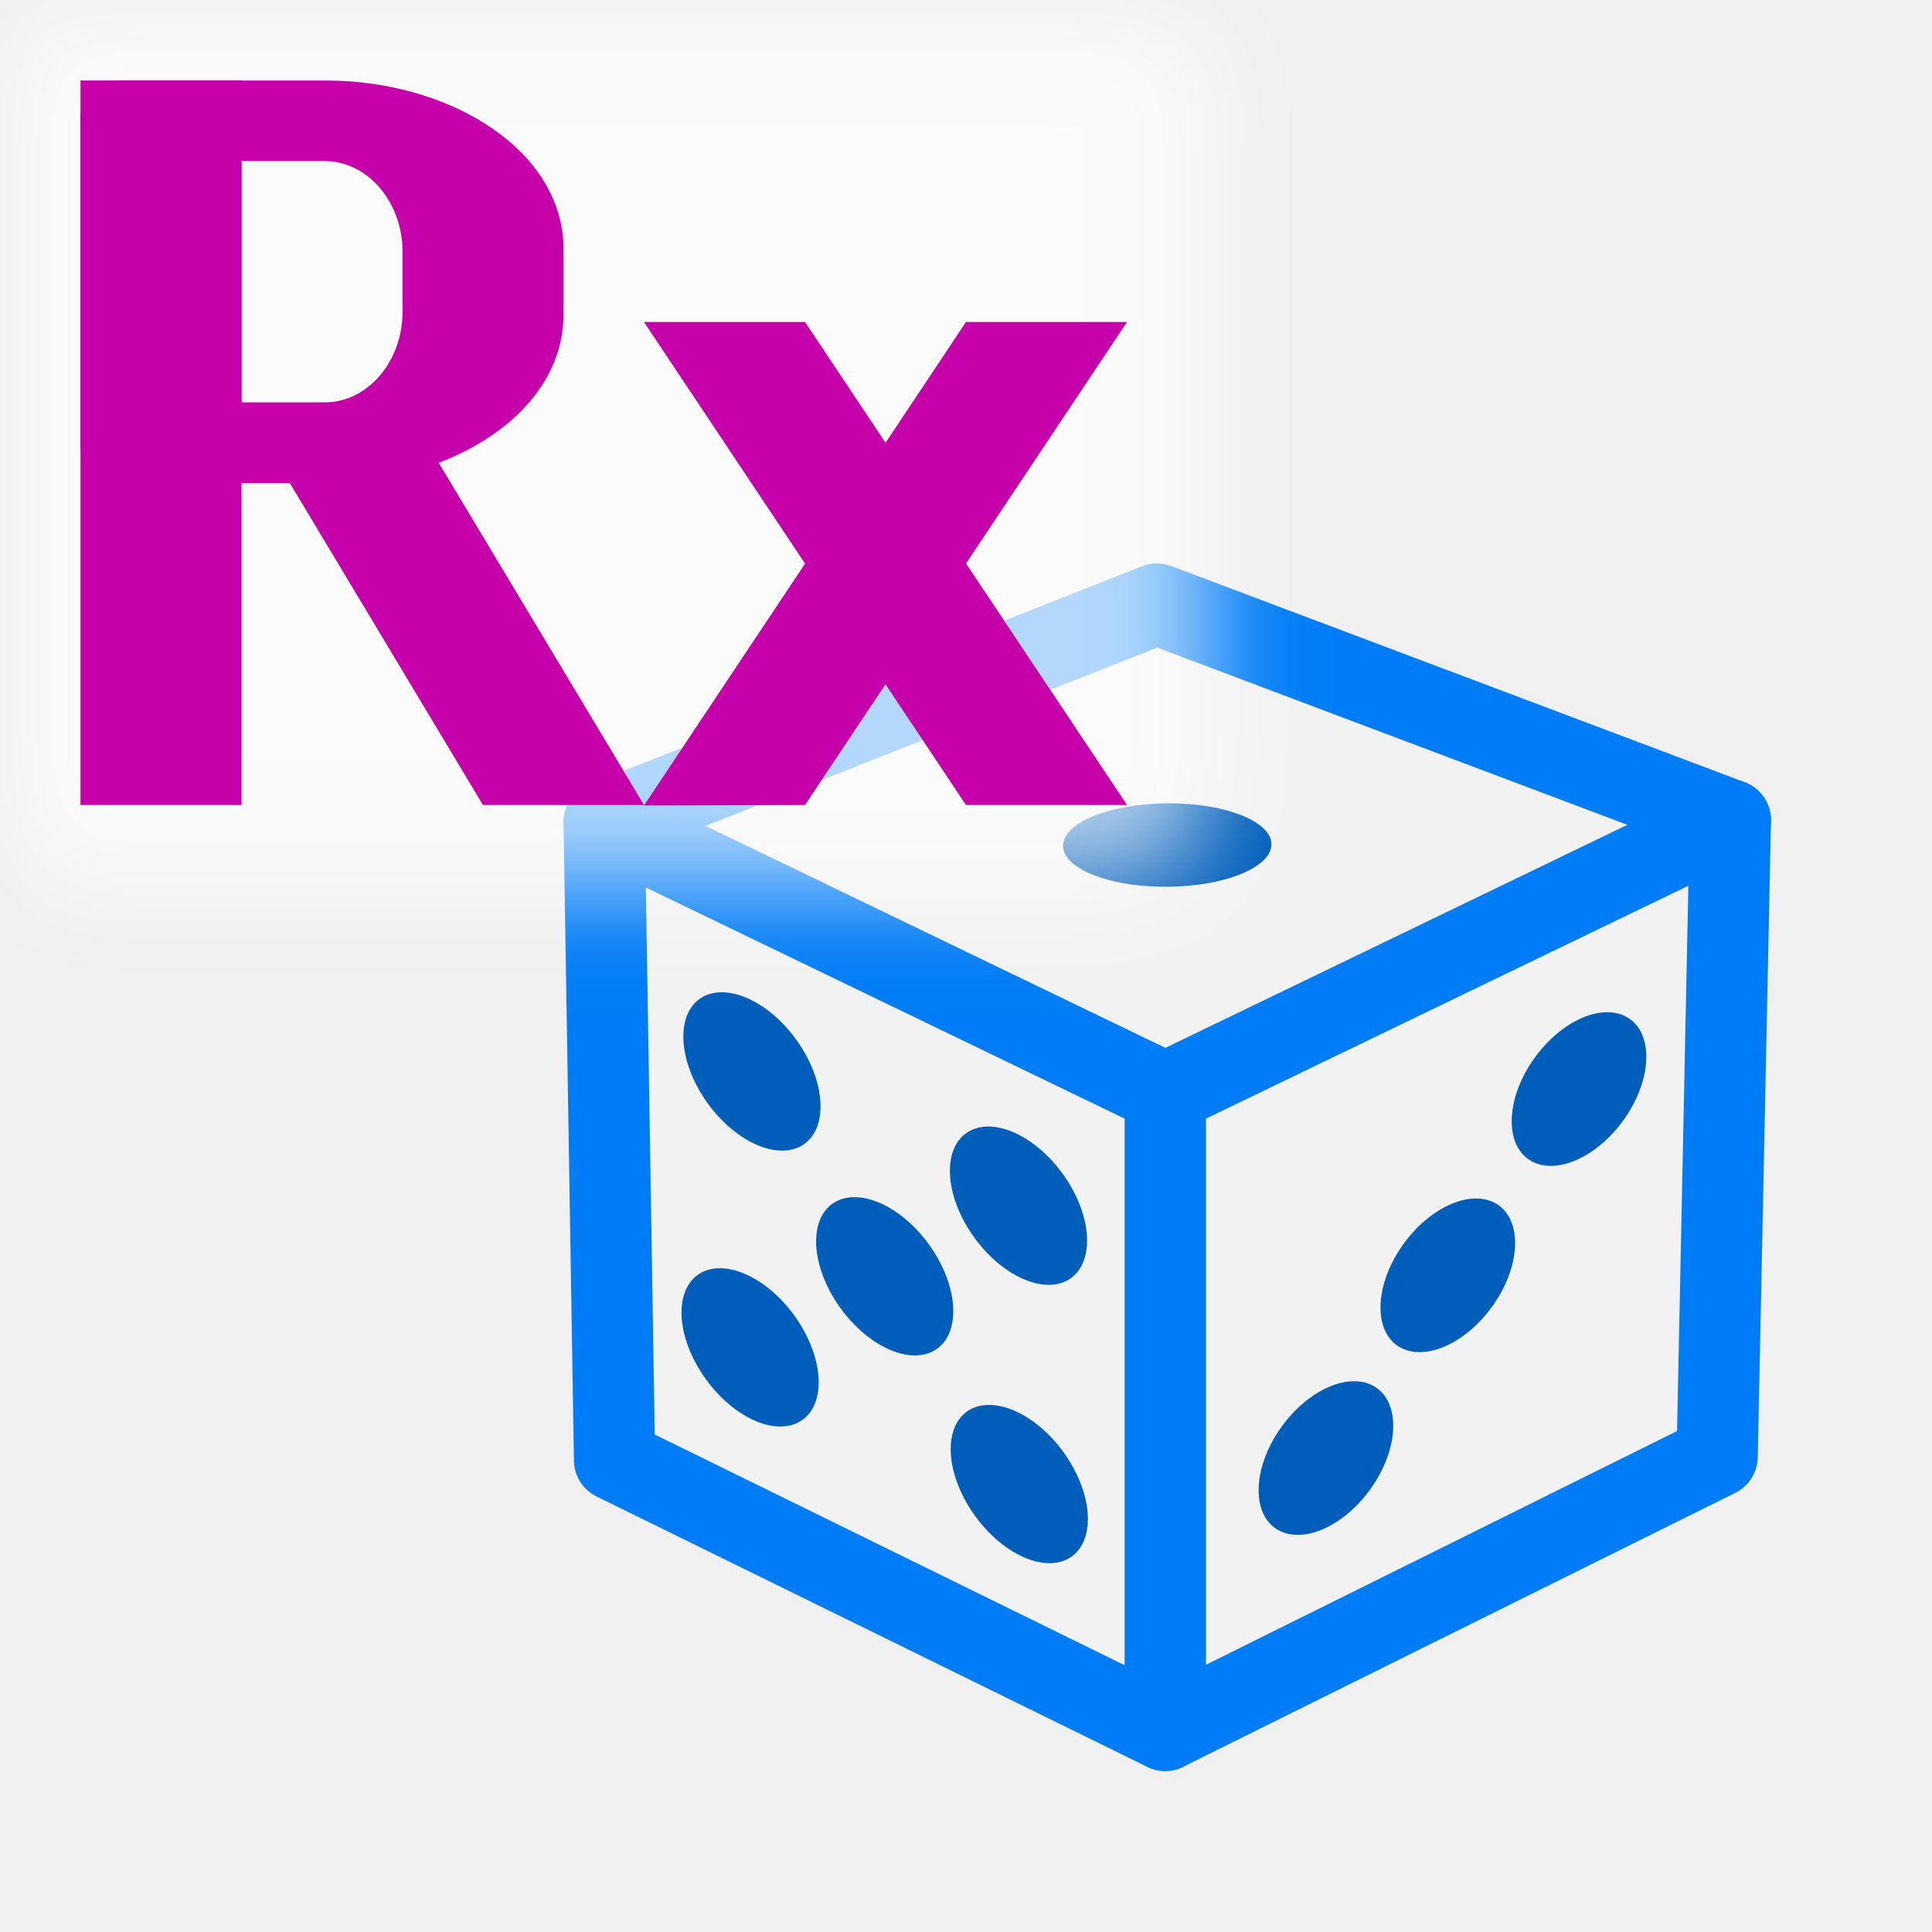
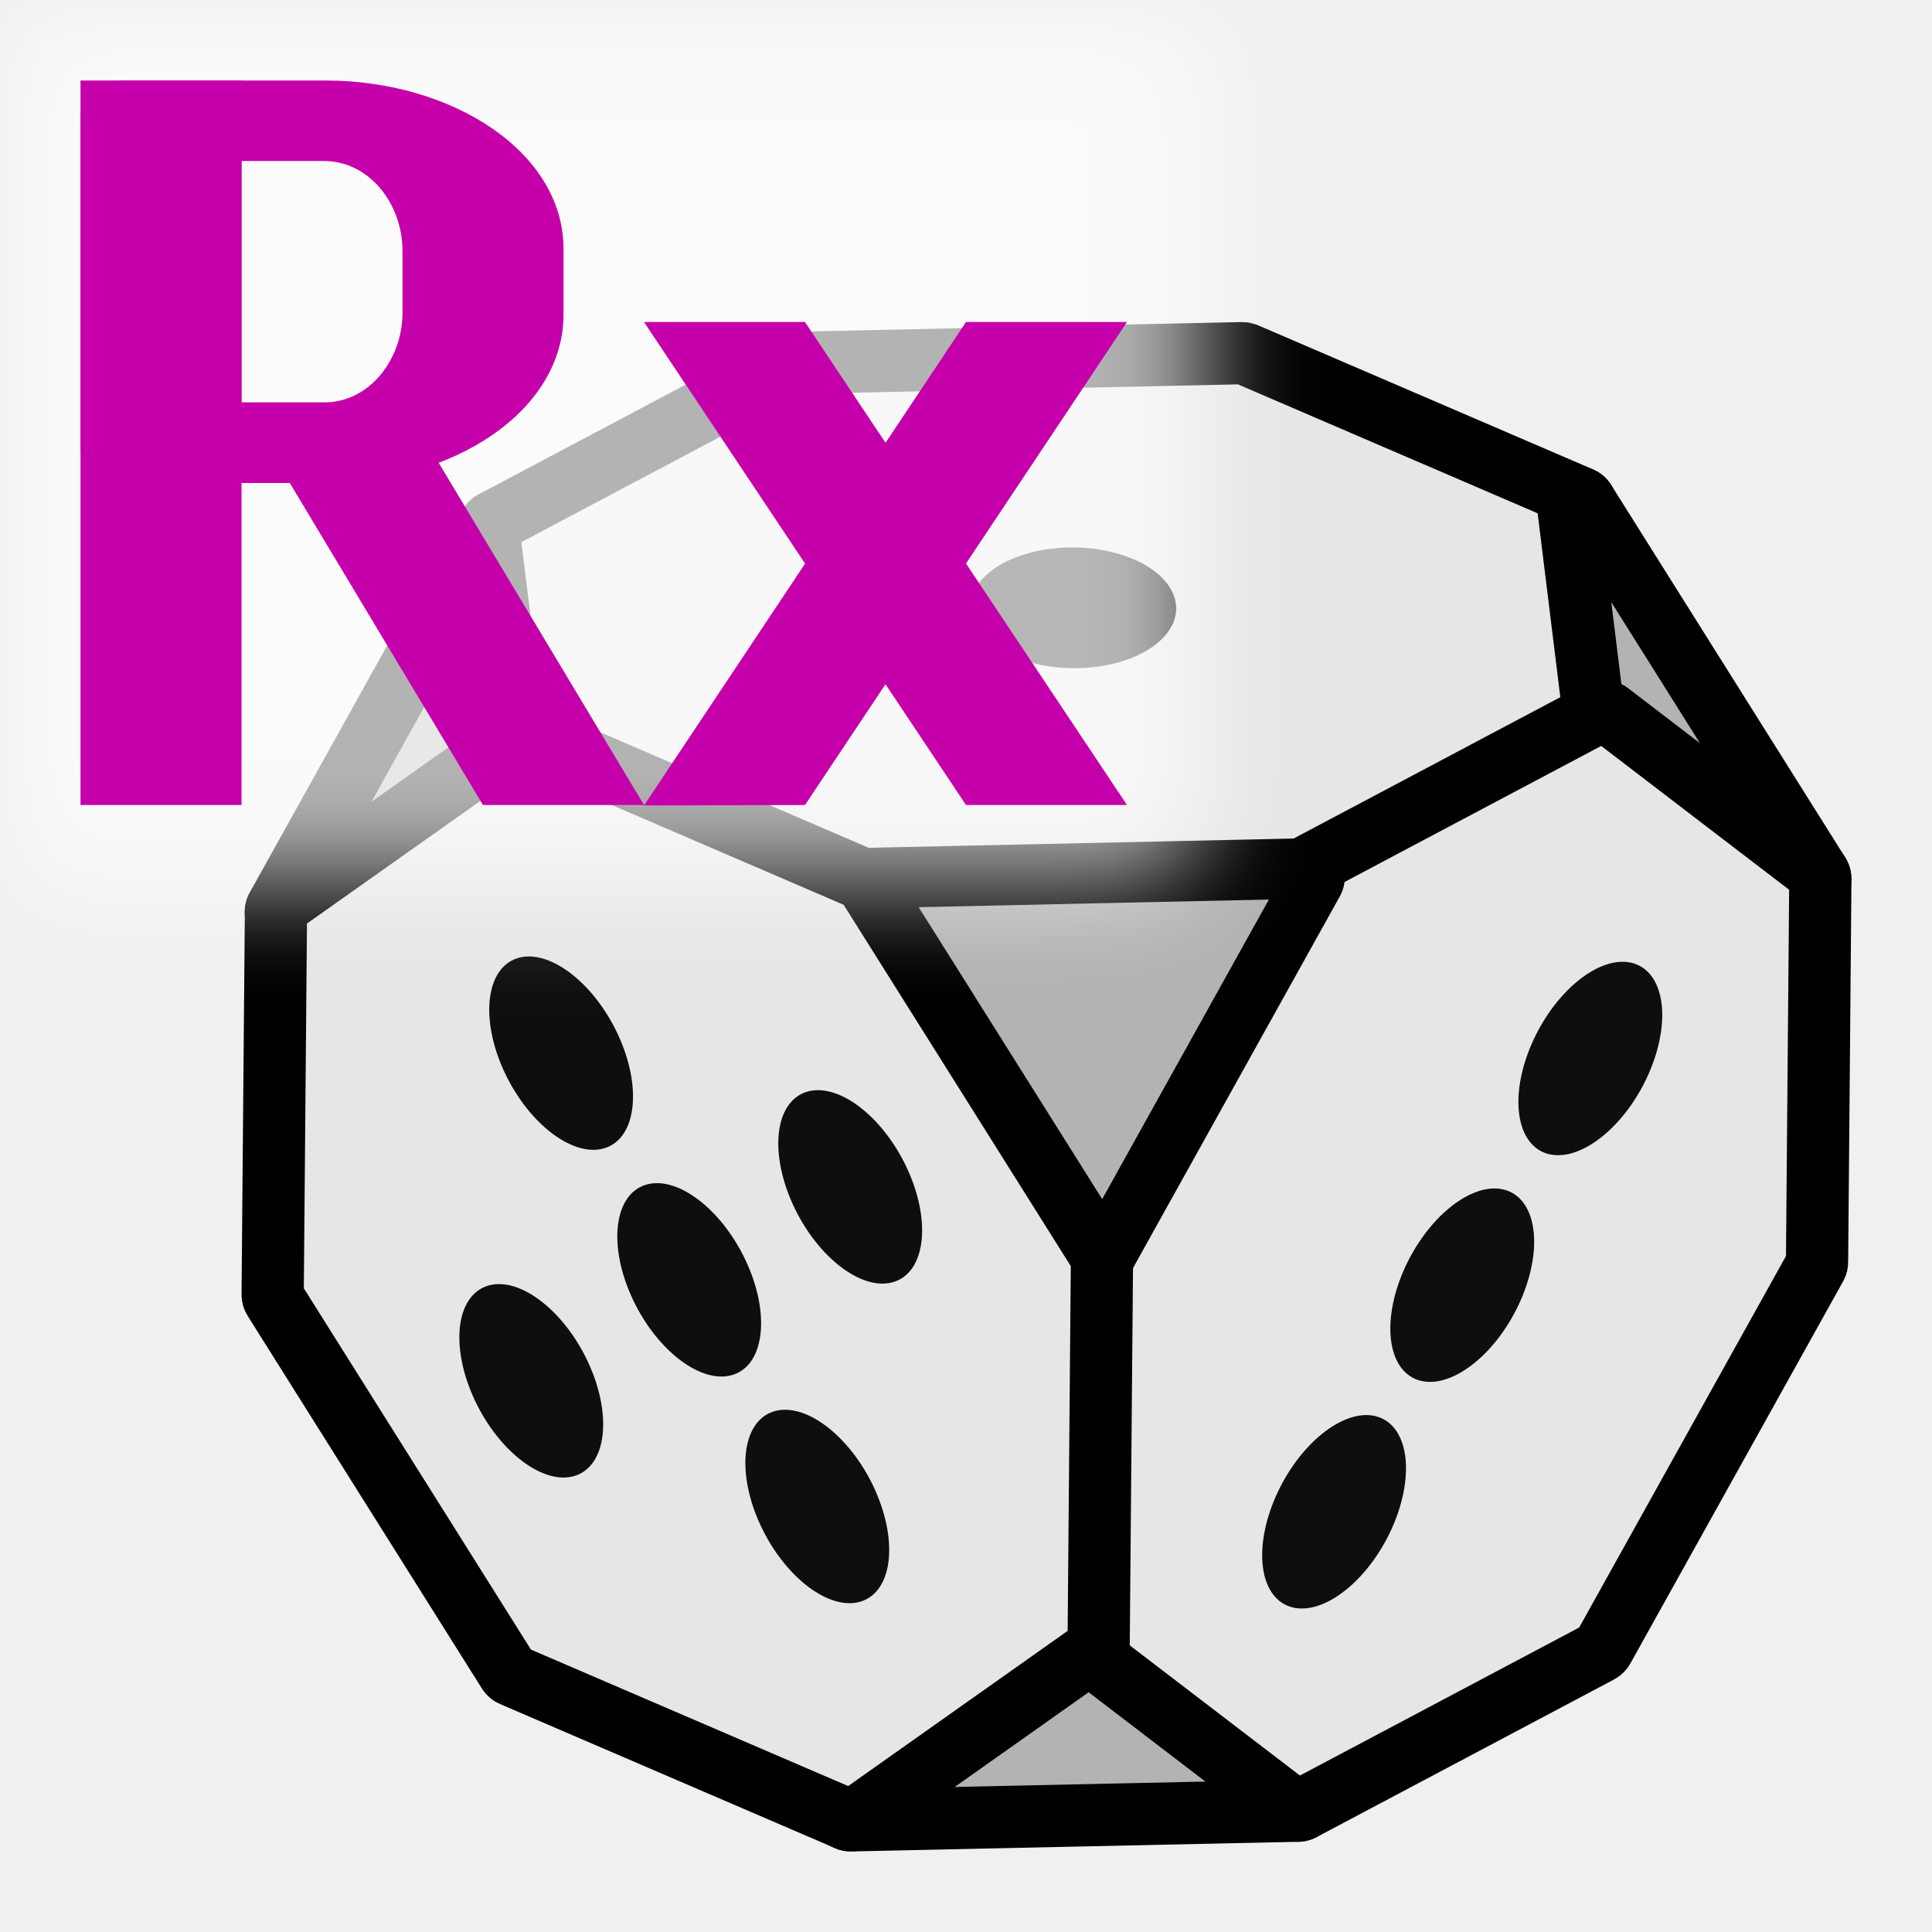
- <svg xmlns="http://www.w3.org/2000/svg" width="24" height="24" viewBox="0 0 24 24" version="1.1" id="svg870">
+ <svg xmlns="http://www.w3.org/2000/svg" id="svg870" version="1.1" viewBox="0 0 24 24" height="24" width="24">
  <defs id="defs864">
    <filter style="color-interpolation-filters:sRGB" id="filter906" x="-0.104" width="1.208" y="-0.142" height="1.284">
      <feGaussianBlur stdDeviation="0.52" id="feGaussianBlur908" />
    </filter>
  </defs>
-   <g id="layer1" transform="translate(0,-308.3)" style="display:inline">
-     <path style="opacity:1;fill:none;fill-opacity:1;stroke:none;stroke-width:2.943;stroke-linecap:butt;stroke-linejoin:round;stroke-miterlimit:4;stroke-dasharray:none;stroke-opacity:1;paint-order:stroke fill markers" d="m 0,308.3 h 24 v 24 H 0 Z" id="rect1420" />
+   <g style="display:inline" transform="translate(0,-308.3)" id="layer1">
+     <path id="rect1420" d="m 0,308.3 h 24 v 24 H 0 Z" style="opacity:1;fill:none;fill-opacity:1;stroke:none;stroke-width:2.943;stroke-linecap:butt;stroke-linejoin:round;stroke-miterlimit:4;stroke-dasharray:none;stroke-opacity:1;paint-order:stroke fill markers" />
  </g>
-   <g id="layer7" transform="translate(0,-24)" />
  <g id="layer5" transform="translate(0,-24)">
-     <path d="m 21.495,34.189 -7.021,3.389 v 7.917 l 6.857,-3.402 z" style="opacity:1;fill:#f2f2f2;fill-opacity:1;fill-rule:evenodd;stroke:#007cf6;stroke-width:1.009;stroke-linecap:butt;stroke-linejoin:round;stroke-miterlimit:4;stroke-dasharray:none;stroke-opacity:1;paint-order:normal" id="path1060" />
-     <path d="M 14.371,31.504 7.505,34.214 14.475,37.578 21.495,34.189 Z" style="opacity:1;fill:#f2f2f2;fill-opacity:1;fill-rule:evenodd;stroke:#007cf6;stroke-width:1.009;stroke-linecap:butt;stroke-linejoin:round;stroke-miterlimit:4;stroke-dasharray:none;stroke-opacity:1;paint-order:normal" id="path1062" />
-     <path d="m 7.505,34.214 0.129,7.923 6.841,3.359 v -7.917 z" style="opacity:1;fill:#f2f2f2;fill-opacity:1;fill-rule:evenodd;stroke:#007cf6;stroke-width:1.009;stroke-linecap:butt;stroke-linejoin:round;stroke-miterlimit:4;stroke-dasharray:none;stroke-opacity:1;paint-order:normal" id="path1064" />
+     <path style="color:#000000;font-style:normal;font-variant:normal;font-weight:normal;font-stretch:normal;font-size:medium;line-height:normal;font-family:sans-serif;font-variant-ligatures:normal;font-variant-position:normal;font-variant-caps:normal;font-variant-numeric:normal;font-variant-alternates:normal;font-feature-settings:normal;text-indent:0;text-align:start;text-decoration:none;text-decoration-line:none;text-decoration-style:solid;text-decoration-color:#000000;letter-spacing:normal;word-spacing:normal;text-transform:none;writing-mode:lr-tb;direction:ltr;text-orientation:mixed;dominant-baseline:auto;baseline-shift:baseline;text-anchor:start;white-space:normal;shape-padding:0;clip-rule:nonzero;display:inline;overflow:visible;visibility:visible;opacity:1;isolation:auto;mix-blend-mode:normal;color-interpolation:sRGB;color-interpolation-filters:linearRGB;solid-color:#000000;solid-opacity:1;vector-effect:none;fill:#b3b3b3;fill-opacity:1;fill-rule:nonzero;stroke:#000000;stroke-width:0.773;stroke-linecap:butt;stroke-linejoin:round;stroke-miterlimit:4;stroke-dasharray:none;stroke-dashoffset:0;stroke-opacity:1;color-rendering:auto;image-rendering:auto;shape-rendering:auto;text-rendering:auto;enable-background:accumulate" d="m 6.165,30.469 a 0.111,0.109 0 0 0 -0.081,0.055 L 3.44,35.275 a 0.111,0.109 0 0 0 0.163,0.141 l 2.969,-2.099 a 0.111,0.109 0 0 0 0.046,-0.1 l -0.327,-2.652 a 0.111,0.109 0 0 0 -0.127,-0.096 z" id="path8883" />
+     <path style="color:#000000;font-style:normal;font-variant:normal;font-weight:normal;font-stretch:normal;font-size:medium;line-height:normal;font-family:sans-serif;font-variant-ligatures:normal;font-variant-position:normal;font-variant-caps:normal;font-variant-numeric:normal;font-variant-alternates:normal;font-feature-settings:normal;text-indent:0;text-align:start;text-decoration:none;text-decoration-line:none;text-decoration-style:solid;text-decoration-color:#000000;letter-spacing:normal;word-spacing:normal;text-transform:none;writing-mode:lr-tb;direction:ltr;text-orientation:mixed;dominant-baseline:auto;baseline-shift:baseline;text-anchor:start;white-space:normal;shape-padding:0;clip-rule:nonzero;display:inline;overflow:visible;visibility:visible;opacity:1;isolation:auto;mix-blend-mode:normal;color-interpolation:sRGB;color-interpolation-filters:linearRGB;solid-color:#000000;solid-opacity:1;vector-effect:none;fill:#b3b3b3;fill-opacity:1;fill-rule:nonzero;stroke:#000000;stroke-width:0.773;stroke-linecap:butt;stroke-linejoin:round;stroke-miterlimit:4;stroke-dasharray:none;stroke-dashoffset:0;stroke-opacity:1;color-rendering:auto;image-rendering:auto;shape-rendering:auto;text-rendering:auto;enable-background:accumulate" d="m 13.531,44.297 a 0.111,0.109 0 0 0 -0.061,0.021 l -2.969,2.099 a 0.111,0.109 0 0 0 0.069,0.196 l 5.554,-0.12 a 0.111,0.109 0 0 0 0.066,-0.194 l -2.585,-1.979 a 0.111,0.109 0 0 0 -0.073,-0.022 z" id="path8889" />
+     <path style="color:#000000;font-style:normal;font-variant:normal;font-weight:normal;font-stretch:normal;font-size:medium;line-height:normal;font-family:sans-serif;font-variant-ligatures:normal;font-variant-position:normal;font-variant-caps:normal;font-variant-numeric:normal;font-variant-alternates:normal;font-feature-settings:normal;text-indent:0;text-align:start;text-decoration:none;text-decoration-line:none;text-decoration-style:solid;text-decoration-color:#000000;letter-spacing:normal;word-spacing:normal;text-transform:none;writing-mode:lr-tb;direction:ltr;text-orientation:mixed;dominant-baseline:auto;baseline-shift:baseline;text-anchor:start;white-space:normal;shape-padding:0;clip-rule:nonzero;display:inline;overflow:visible;visibility:visible;opacity:1;isolation:auto;mix-blend-mode:normal;color-interpolation:sRGB;color-interpolation-filters:linearRGB;solid-color:#000000;solid-opacity:1;vector-effect:none;fill:#e6e6e6;fill-opacity:1;fill-rule:nonzero;stroke:#000000;stroke-width:0.773;stroke-linecap:butt;stroke-linejoin:round;stroke-miterlimit:4;stroke-dasharray:none;stroke-dashoffset:0;stroke-opacity:1;color-rendering:auto;image-rendering:auto;shape-rendering:auto;text-rendering:auto;enable-background:accumulate" d="m 15.43,28.387 -5.554,0.121 a 0.111,0.109 0 0 0 -0.05,0.014 l -3.698,1.96 a 0.111,0.109 0 0 0 -0.058,0.109 l 0.327,2.652 a 0.111,0.109 0 0 0 0.066,0.087 l 4.159,1.789 a 0.111,0.109 0 0 0 0.046,0.01 l 5.555,-0.121 a 0.111,0.109 0 0 0 0.05,-0.014 l 3.698,-1.96 a 0.111,0.109 0 0 0 0.057,-0.109 l -0.325,-2.652 a 0.111,0.109 0 0 0 -0.066,-0.087 l -4.159,-1.789 a 0.111,0.109 0 0 0 -0.047,-0.01 z" id="path8859" />
+     <path style="color:#000000;font-style:normal;font-variant:normal;font-weight:normal;font-stretch:normal;font-size:medium;line-height:normal;font-family:sans-serif;font-variant-ligatures:normal;font-variant-position:normal;font-variant-caps:normal;font-variant-numeric:normal;font-variant-alternates:normal;font-feature-settings:normal;text-indent:0;text-align:start;text-decoration:none;text-decoration-line:none;text-decoration-style:solid;text-decoration-color:#000000;letter-spacing:normal;word-spacing:normal;text-transform:none;writing-mode:lr-tb;direction:ltr;text-orientation:mixed;dominant-baseline:auto;baseline-shift:baseline;text-anchor:start;white-space:normal;shape-padding:0;clip-rule:nonzero;display:inline;overflow:visible;visibility:visible;opacity:1;isolation:auto;mix-blend-mode:normal;color-interpolation:sRGB;color-interpolation-filters:linearRGB;solid-color:#000000;solid-opacity:1;vector-effect:none;fill:#b3b3b3;fill-opacity:1;fill-rule:nonzero;stroke:#000000;stroke-width:0.773;stroke-linecap:butt;stroke-linejoin:round;stroke-miterlimit:4;stroke-dasharray:none;stroke-dashoffset:0;stroke-opacity:1;color-rendering:auto;image-rendering:auto;shape-rendering:auto;text-rendering:auto;enable-background:accumulate" d="m 19.583,30.178 a 0.111,0.109 0 0 0 -0.102,0.121 l 0.327,2.652 a 0.111,0.109 0 0 0 0.041,0.073 l 2.586,1.978 A 0.111,0.109 0 0 0 22.596,34.859 l -2.91,-4.631 a 0.111,0.109 0 0 0 -0.104,-0.051 z" id="path8877" />
+     <path style="color:#000000;font-style:normal;font-variant:normal;font-weight:normal;font-stretch:normal;font-size:medium;line-height:normal;font-family:sans-serif;font-variant-ligatures:normal;font-variant-position:normal;font-variant-caps:normal;font-variant-numeric:normal;font-variant-alternates:normal;font-feature-settings:normal;text-indent:0;text-align:start;text-decoration:none;text-decoration-line:none;text-decoration-style:solid;text-decoration-color:#000000;letter-spacing:normal;word-spacing:normal;text-transform:none;writing-mode:lr-tb;direction:ltr;text-orientation:mixed;dominant-baseline:auto;baseline-shift:baseline;text-anchor:start;white-space:normal;shape-padding:0;clip-rule:nonzero;display:inline;overflow:visible;visibility:visible;opacity:1;isolation:auto;mix-blend-mode:normal;color-interpolation:sRGB;color-interpolation-filters:linearRGB;solid-color:#000000;solid-opacity:1;vector-effect:none;fill:#000000;fill-opacity:1;fill-rule:nonzero;stroke:none;stroke-width:0.22;stroke-linecap:butt;stroke-linejoin:round;stroke-miterlimit:4;stroke-dasharray:none;stroke-dashoffset:0;stroke-opacity:1;color-rendering:auto;image-rendering:auto;shape-rendering:auto;text-rendering:auto;enable-background:accumulate" d="M 20.021,32.879 Z" id="path8781" />
+     <path style="color:#000000;font-style:normal;font-variant:normal;font-weight:normal;font-stretch:normal;font-size:medium;line-height:normal;font-family:sans-serif;font-variant-ligatures:normal;font-variant-position:normal;font-variant-caps:normal;font-variant-numeric:normal;font-variant-alternates:normal;font-feature-settings:normal;text-indent:0;text-align:start;text-decoration:none;text-decoration-line:none;text-decoration-style:solid;text-decoration-color:#000000;letter-spacing:normal;word-spacing:normal;text-transform:none;writing-mode:lr-tb;direction:ltr;text-orientation:mixed;dominant-baseline:auto;baseline-shift:baseline;text-anchor:start;white-space:normal;shape-padding:0;clip-rule:nonzero;display:inline;overflow:visible;visibility:visible;opacity:1;isolation:auto;mix-blend-mode:normal;color-interpolation:sRGB;color-interpolation-filters:linearRGB;solid-color:#000000;solid-opacity:1;vector-effect:none;fill:#e6e6e6;fill-opacity:1;fill-rule:nonzero;stroke:#000000;stroke-width:0.773;stroke-linecap:butt;stroke-linejoin:round;stroke-miterlimit:4;stroke-dasharray:none;stroke-dashoffset:0;stroke-opacity:1;color-rendering:auto;image-rendering:auto;shape-rendering:auto;text-rendering:auto;enable-background:accumulate" d="m 19.902,32.829 a 0.111,0.109 0 0 0 -0.038,0.014 l -3.698,1.96 a 0.111,0.109 0 0 0 -0.044,0.043 l -2.643,4.75 a 0.111,0.109 0 0 0 -0.014,0.051 l -0.041,4.758 a 0.111,0.109 0 0 0 0.043,0.087 l 2.586,1.978 a 0.111,0.109 0 0 0 0.121,0.01 l 3.698,-1.96 a 0.111,0.109 0 0 0 0.044,-0.045 l 2.644,-4.749 a 0.111,0.109 0 0 0 0.012,-0.052 l 0.041,-4.756 a 0.111,0.109 0 0 0 -0.043,-0.088 l -2.585,-1.978 a 0.111,0.109 0 0 0 -0.084,-0.022 z" id="path8865" />
+     <path style="color:#000000;font-style:normal;font-variant:normal;font-weight:normal;font-stretch:normal;font-size:medium;line-height:normal;font-family:sans-serif;font-variant-ligatures:normal;font-variant-position:normal;font-variant-caps:normal;font-variant-numeric:normal;font-variant-alternates:normal;font-feature-settings:normal;text-indent:0;text-align:start;text-decoration:none;text-decoration-line:none;text-decoration-style:solid;text-decoration-color:#000000;letter-spacing:normal;word-spacing:normal;text-transform:none;writing-mode:lr-tb;direction:ltr;text-orientation:mixed;dominant-baseline:auto;baseline-shift:baseline;text-anchor:start;white-space:normal;shape-padding:0;clip-rule:nonzero;display:inline;overflow:visible;visibility:visible;opacity:1;isolation:auto;mix-blend-mode:normal;color-interpolation:sRGB;color-interpolation-filters:linearRGB;solid-color:#000000;solid-opacity:1;vector-effect:none;fill:#b3b3b3;fill-opacity:1;fill-rule:nonzero;stroke:#000000;stroke-width:0.751;stroke-linecap:butt;stroke-linejoin:round;stroke-miterlimit:4;stroke-dasharray:none;stroke-dashoffset:0;stroke-opacity:1;color-rendering:auto;image-rendering:auto;shape-rendering:auto;text-rendering:auto;enable-background:accumulate" d="m 16.218,34.789 -5.555,0.121 a 0.111,0.109 0 0 0 -0.092,0.166 l 2.911,4.629 a 0.111,0.109 0 0 0 0.192,-0.005 l 2.643,-4.75 a 0.111,0.109 0 0 0 -0.099,-0.161 z" id="path8871" />
+     <path style="color:#000000;font-style:normal;font-variant:normal;font-weight:normal;font-stretch:normal;font-size:medium;line-height:normal;font-family:sans-serif;font-variant-ligatures:normal;font-variant-position:normal;font-variant-caps:normal;font-variant-numeric:normal;font-variant-alternates:normal;font-feature-settings:normal;text-indent:0;text-align:start;text-decoration:none;text-decoration-line:none;text-decoration-style:solid;text-decoration-color:#000000;letter-spacing:normal;word-spacing:normal;text-transform:none;writing-mode:lr-tb;direction:ltr;text-orientation:mixed;dominant-baseline:auto;baseline-shift:baseline;text-anchor:start;white-space:normal;shape-padding:0;clip-rule:nonzero;display:inline;overflow:visible;visibility:visible;opacity:1;isolation:auto;mix-blend-mode:normal;color-interpolation:sRGB;color-interpolation-filters:linearRGB;solid-color:#000000;solid-opacity:1;vector-effect:none;fill:#e6e6e6;fill-opacity:1;fill-rule:nonzero;stroke:#000000;stroke-width:0.773;stroke-linecap:butt;stroke-linejoin:round;stroke-miterlimit:4;stroke-dasharray:none;stroke-dashoffset:0;stroke-opacity:1;color-rendering:auto;image-rendering:auto;shape-rendering:auto;text-rendering:auto;enable-background:accumulate" d="m 6.509,33.119 a 0.111,0.109 0 0 0 -0.066,0.021 l -2.969,2.099 a 0.111,0.109 0 0 0 -0.046,0.088 l -0.041,4.756 a 0.111,0.109 0 0 0 0.017,0.058 l 2.91,4.629 a 0.111,0.109 0 0 0 0.05,0.043 l 4.159,1.789 a 0.111,0.109 0 0 0 0.11,-0.01 l 2.969,-2.099 a 0.111,0.109 0 0 0 0.046,-0.088 l 0.041,-4.756 a 0.111,0.109 0 0 0 -0.017,-0.058 l -2.911,-4.631 a 0.111,0.109 0 0 0 -0.05,-0.042 l -4.157,-1.789 a 0.111,0.109 0 0 0 -0.044,-0.01 z" id="path8895" />
  </g>
-   <g id="g1223" style="display:inline" transform="translate(0,-24)">
-     <path id="path1213" d="m 18.821,39.442 a 0.674,1.075 36.248 0 1 -0.836,1.267 0.674,1.075 36.248 0 1 -0.836,-0.466 0.674,1.075 36.248 0 1 0.836,-1.267 0.674,1.075 36.248 0 1 0.836,0.466 z" style="opacity:1;fill:#005ebb;fill-opacity:1;stroke:none;stroke-width:0.054;stroke-linecap:butt;stroke-linejoin:round;stroke-miterlimit:4;stroke-dasharray:none;stroke-opacity:1;paint-order:stroke fill markers" />
-     <path id="path1215" d="m 17.204,38.541 a 0.674,1.075 36.248 0 1 -0.836,1.267 0.674,1.075 36.248 0 1 -0.836,-0.466 0.674,1.075 36.248 0 1 0.836,-1.267 0.674,1.075 36.248 0 1 0.836,0.466 z" style="opacity:1;fill:none;fill-opacity:1;stroke:none;stroke-width:0.054;stroke-linecap:butt;stroke-linejoin:round;stroke-miterlimit:4;stroke-dasharray:none;stroke-opacity:1;paint-order:stroke fill markers" />
-     <path id="path1217" d="m 20.462,40.356 a 0.674,1.075 36.248 0 1 -0.836,1.267 0.674,1.075 36.248 0 1 -0.836,-0.466 0.674,1.075 36.248 0 1 0.836,-1.267 0.674,1.075 36.248 0 1 0.836,0.466 z" style="opacity:1;fill:none;fill-opacity:1;stroke:none;stroke-width:0.054;stroke-linecap:butt;stroke-linejoin:round;stroke-miterlimit:4;stroke-dasharray:none;stroke-opacity:1;paint-order:stroke fill markers" />
-     <path id="path1217-5" d="m 17.307,41.712 a 0.674,1.075 36.248 0 1 -0.836,1.267 0.674,1.075 36.248 0 1 -0.836,-0.466 0.674,1.075 36.248 0 1 0.836,-1.267 0.674,1.075 36.248 0 1 0.836,0.466 z" style="display:inline;opacity:1;fill:#005ebb;fill-opacity:1;stroke:none;stroke-width:0.054;stroke-linecap:butt;stroke-linejoin:round;stroke-miterlimit:4;stroke-dasharray:none;stroke-opacity:1;paint-order:stroke fill markers" />
-     <path id="path1217-1" d="m 20.451,37.128 a 0.674,1.075 36.248 0 1 -0.836,1.267 0.674,1.075 36.248 0 1 -0.836,-0.466 0.674,1.075 36.248 0 1 0.836,-1.267 0.674,1.075 36.248 0 1 0.836,0.466 z" style="display:inline;opacity:1;fill:#005ebb;fill-opacity:1;stroke:none;stroke-width:0.054;stroke-linecap:butt;stroke-linejoin:round;stroke-miterlimit:4;stroke-dasharray:none;stroke-opacity:1;paint-order:stroke fill markers" />
+   <g style="display:inline" id="g1223" transform="translate(0,-24)">
+     <path style="display:inline;opacity:1;fill:#000000;fill-opacity:0.939;stroke:none;stroke-width:0.619;stroke-miterlimit:4;stroke-dasharray:none;stroke-opacity:1;paint-order:normal" d="m 18.717,38.788 a 0.735,1.304 28.102 0 1 0.149,1.418 0.735,1.304 28.102 0 1 -1.254,0.936 0.735,1.304 28.102 0 1 -0.149,-1.418 0.735,1.304 28.102 0 1 1.254,-0.936 z" id="path8897-4-0" />
+     <path style="display:inline;opacity:1;fill:#000000;fill-opacity:0.939;stroke:none;stroke-width:0.619;stroke-miterlimit:4;stroke-dasharray:none;stroke-opacity:1;paint-order:normal" d="m 17.125,41.603 a 0.735,1.304 28.102 0 1 0.149,1.418 0.735,1.304 28.102 0 1 -1.254,0.936 0.735,1.304 28.102 0 1 -0.149,-1.418 0.735,1.304 28.102 0 1 1.254,-0.936 z" id="path8897-4-0-5" />
+     <path style="display:inline;opacity:1;fill:#000000;fill-opacity:0.939;stroke:none;stroke-width:0.619;stroke-miterlimit:4;stroke-dasharray:none;stroke-opacity:1;paint-order:normal" d="m 20.308,35.972 a 0.735,1.304 28.102 0 1 0.149,1.418 0.735,1.304 28.102 0 1 -1.254,0.936 0.735,1.304 28.102 0 1 -0.149,-1.418 0.735,1.304 28.102 0 1 1.254,-0.936 z" id="path8897-4-0-7" />
  </g>
-   <g id="g1237" style="display:inline" transform="translate(0,-24)">
-     <path id="path1227" d="m 11.842,40.287 a 1.111,0.677 54.017 0 1 -0.852,0.45 1.111,0.677 54.017 0 1 -0.852,-1.315 1.111,0.677 54.017 0 1 0.852,-0.45 1.111,0.677 54.017 0 1 0.852,1.315 z" style="opacity:1;fill:#005ebb;fill-opacity:1;stroke:none;stroke-width:0.054;stroke-linecap:butt;stroke-linejoin:round;stroke-miterlimit:4;stroke-dasharray:none;stroke-opacity:1;paint-order:stroke fill markers" />
-     <path id="path1229" d="M 10.193,37.743 A 1.111,0.677 54.017 0 1 9.341,38.193 1.111,0.677 54.017 0 1 8.489,36.877 1.111,0.677 54.017 0 1 9.341,36.427 1.111,0.677 54.017 0 1 10.193,37.743 Z" style="opacity:1;fill:#005ebb;fill-opacity:1;stroke:none;stroke-width:0.054;stroke-linecap:butt;stroke-linejoin:round;stroke-miterlimit:4;stroke-dasharray:none;stroke-opacity:1;paint-order:stroke fill markers" />
-     <path id="path1231" d="m 13.514,42.868 a 1.111,0.677 54.017 0 1 -0.852,0.45 1.111,0.677 54.017 0 1 -0.852,-1.315 1.111,0.677 54.017 0 1 0.852,-0.45 1.111,0.677 54.017 0 1 0.852,1.315 z" style="opacity:1;fill:#005ebb;fill-opacity:1;stroke:none;stroke-width:0.054;stroke-linecap:butt;stroke-linejoin:round;stroke-miterlimit:4;stroke-dasharray:none;stroke-opacity:1;paint-order:stroke fill markers" />
-     <path id="path1233" d="m 13.504,39.41 a 1.111,0.677 54.017 0 1 -0.852,0.45 1.111,0.677 54.017 0 1 -0.852,-1.315 1.111,0.677 54.017 0 1 0.852,-0.45 1.111,0.677 54.017 0 1 0.852,1.315 z" style="opacity:1;fill:#005ebb;fill-opacity:1;stroke:none;stroke-width:0.054;stroke-linecap:butt;stroke-linejoin:round;stroke-miterlimit:4;stroke-dasharray:none;stroke-opacity:1;paint-order:stroke fill markers" />
-     <path id="path1235" d="m 10.17,41.17 a 1.111,0.677 54.017 0 1 -0.852,0.45 1.111,0.677 54.017 0 1 -0.852,-1.315 1.111,0.677 54.017 0 1 0.852,-0.45 1.111,0.677 54.017 0 1 0.852,1.315 z" style="opacity:1;fill:#005ebb;fill-opacity:1;stroke:none;stroke-width:0.054;stroke-linecap:butt;stroke-linejoin:round;stroke-miterlimit:4;stroke-dasharray:none;stroke-opacity:1;paint-order:stroke fill markers" />
+   <g style="display:inline" id="g1237" transform="translate(0,-24)">
+     <path style="display:inline;opacity:1;fill:#000000;fill-opacity:0.939;stroke:none;stroke-width:0.619;stroke-miterlimit:4;stroke-dasharray:none;stroke-opacity:1;paint-order:normal" d="m 6.047,39.976 a 1.304,0.735 61.898 0 0 -0.149,1.418 1.304,0.735 61.898 0 0 1.254,0.936 1.304,0.735 61.898 0 0 0.149,-1.418 1.304,0.735 61.898 0 0 -1.254,-0.936 z" id="path8897-4-0-2" />
+     <path style="display:inline;opacity:1;fill:#000000;fill-opacity:0.939;stroke:none;stroke-width:0.619;stroke-miterlimit:4;stroke-dasharray:none;stroke-opacity:1;paint-order:normal" d="m 10.009,37.567 a 1.304,0.735 61.898 0 0 -0.149,1.418 1.304,0.735 61.898 0 0 1.254,0.936 1.304,0.735 61.898 0 0 0.149,-1.418 1.304,0.735 61.898 0 0 -1.254,-0.936 z" id="path8897-4-0-6" />
+     <path style="display:inline;opacity:1;fill:#000000;fill-opacity:0.939;stroke:none;stroke-width:0.619;stroke-miterlimit:4;stroke-dasharray:none;stroke-opacity:1;paint-order:normal" d="M 8.009,38.722 A 1.304,0.735 61.898 0 0 7.86,40.139 1.304,0.735 61.898 0 0 9.115,41.075 1.304,0.735 61.898 0 0 9.263,39.658 1.304,0.735 61.898 0 0 8.009,38.722 Z" id="path8897-4-0-3" />
+     <path style="display:inline;opacity:1;fill:#000000;fill-opacity:0.939;stroke:none;stroke-width:0.619;stroke-miterlimit:4;stroke-dasharray:none;stroke-opacity:1;paint-order:normal" d="m 9.6,41.537 a 1.304,0.735 61.898 0 0 -0.149,1.418 1.304,0.735 61.898 0 0 1.254,0.936 1.304,0.735 61.898 0 0 0.149,-1.418 1.304,0.735 61.898 0 0 -1.254,-0.936 z" id="path8897-4-0-5-7" />
+     <path style="display:inline;opacity:1;fill:#000000;fill-opacity:0.939;stroke:none;stroke-width:0.619;stroke-miterlimit:4;stroke-dasharray:none;stroke-opacity:1;paint-order:normal" d="M 6.418,35.906 A 1.304,0.735 61.898 0 0 6.269,37.323 1.304,0.735 61.898 0 0 7.523,38.259 1.304,0.735 61.898 0 0 7.672,36.842 1.304,0.735 61.898 0 0 6.418,35.906 Z" id="path8897-4-0-7-1" />
  </g>
-   <g id="g1209" style="display:inline" transform="translate(0,-24)">
-     <path id="path1199" d="m 15.4,34.119 a 0.518,1.293 89.522 0 1 0.029,0.733 0.518,1.293 89.522 0 1 -1.829,0.024 0.518,1.293 89.522 0 1 -0.029,-0.733 0.518,1.293 89.522 0 1 1.829,-0.024 z" style="opacity:1;fill:#005ebb;fill-opacity:1;stroke:none;stroke-width:0.054;stroke-linecap:butt;stroke-linejoin:round;stroke-miterlimit:4;stroke-dasharray:none;stroke-opacity:1;paint-order:stroke fill markers" />
+   <g style="display:inline" id="g1209" transform="translate(0,-24)">
+     <path style="display:inline;opacity:1;fill:#000000;fill-opacity:0.939;stroke:none;stroke-width:0.619;stroke-miterlimit:4;stroke-dasharray:none;stroke-opacity:1;paint-order:normal" d="m 14.594,31.437 a 1.278,0.75 0.508 0 1 -1.056,0.855 1.278,0.75 0.508 0 1 -1.467,-0.628 1.278,0.75 0.508 0 1 1.056,-0.855 1.278,0.75 0.508 0 1 1.467,0.628 z" id="path8897-4-0-5-5" />
  </g>
-   <g id="layer2" style="display:none" transform="translate(0,-24)">
-     <flowRoot xml:space="preserve" id="flowRoot914-84" style="font-style:normal;font-variant:normal;font-weight:normal;font-stretch:normal;font-size:12px;line-height:1.25;font-family:'Arial Unicode MS';-inkscape-font-specification:'Arial Unicode MS';letter-spacing:0px;word-spacing:0px;clip-rule:evenodd;fill:#c500ab;fill-opacity:1;fill-rule:evenodd;stroke:#ffffff;stroke-width:2.968;stroke-linecap:round;stroke-linejoin:round;stroke-miterlimit:4;stroke-dasharray:none;stroke-opacity:1;paint-order:markers stroke fill;image-rendering:optimizeQuality;shape-rendering:geometricPrecision;text-rendering:geometricPrecision" transform="matrix(0.4635428,0,0,0.5511477,-0.6632947,24.06665)">
-       <flowRegion id="flowRegion916-4" style="fill:#c500ab;fill-opacity:1;stroke:#ffffff;stroke-width:2.968;stroke-linecap:round;stroke-linejoin:round;stroke-miterlimit:4;stroke-dasharray:none;stroke-opacity:1;paint-order:markers stroke fill">
-         <rect id="rect918-7" width="38.142" height="34.675" x="3.467" y="-1.878" style="fill:#c500ab;fill-opacity:1;stroke:#ffffff;stroke-width:2.968;stroke-linecap:round;stroke-linejoin:round;stroke-miterlimit:4;stroke-dasharray:none;stroke-opacity:1;paint-order:markers stroke fill" />
-       </flowRegion>
-       <flowPara id="flowPara920-5" style="font-style:normal;font-variant:normal;font-weight:bold;font-stretch:normal;font-size:21.333px;font-family:Arial;-inkscape-font-specification:'Arial Bold';stroke:#ffffff;stroke-width:2.968;stroke-linecap:round;stroke-linejoin:round;stroke-miterlimit:4;stroke-dasharray:none;stroke-opacity:1;paint-order:markers stroke fill">Rx</flowPara>
-     </flowRoot>
-   </g>
-   <g id="layer3">
-     <path transform="matrix(1.25,0,0,1.25,-10,-71)" style="opacity:0.7;fill:#ffffff;fill-opacity:1;fill-rule:evenodd;stroke:none;stroke-width:0.8;stroke-linecap:butt;stroke-linejoin:round;stroke-miterlimit:4;stroke-dasharray:none;stroke-dashoffset:0;stroke-opacity:1;paint-order:fill markers stroke;filter:url(#filter906)" d="m 8.8,56.8 h 10.4 c 0.443,0 0.8,0.357 0.8,0.8 v 7.2 c 0,0.443 -0.357,0.8 -0.8,0.8 H 8.8 C 8.357,65.6 8,65.243 8,64.8 v -7.2 c 0,-0.443 0.357,-0.8 0.8,-0.8 z" id="rect957" />
-     <path style="color:#000000;font-style:normal;font-variant:normal;font-weight:normal;font-stretch:normal;font-size:medium;line-height:normal;font-family:sans-serif;font-variant-ligatures:normal;font-variant-position:normal;font-variant-caps:normal;font-variant-numeric:normal;font-variant-alternates:normal;font-feature-settings:normal;text-indent:0;text-align:start;text-decoration:none;text-decoration-line:none;text-decoration-style:solid;text-decoration-color:#000000;letter-spacing:normal;word-spacing:normal;text-transform:none;writing-mode:lr-tb;direction:ltr;text-orientation:mixed;dominant-baseline:auto;baseline-shift:baseline;text-anchor:start;white-space:normal;shape-padding:0;clip-rule:nonzero;display:inline;overflow:visible;visibility:visible;opacity:1;isolation:auto;mix-blend-mode:normal;color-interpolation:sRGB;color-interpolation-filters:linearRGB;solid-color:#000000;solid-opacity:1;vector-effect:none;fill:#c500ab;fill-opacity:1;fill-rule:evenodd;stroke:none;stroke-width:0.994;stroke-linecap:butt;stroke-linejoin:round;stroke-miterlimit:4;stroke-dasharray:none;stroke-dashoffset:0;stroke-opacity:1;paint-order:fill markers stroke;color-rendering:auto;image-rendering:auto;shape-rendering:auto;text-rendering:auto;enable-background:accumulate" d="M 1.543,1 A 0.544,0.454 0 0 0 1,1.453 v 4.094 A 0.544,0.454 0 0 0 1.543,6 h 2.5 C 5.618,6 7,5.114 7,3.908 V 3.092 C 7,1.886 5.618,1 4.043,1 Z M 3,2 H 4.021 C 4.597,2 5,2.543 5,3.115 V 3.885 C 5,4.457 4.597,5 4.021,5 H 3 Z" id="path923" />
-     <path style="color:#000000;font-style:normal;font-variant:normal;font-weight:normal;font-stretch:normal;font-size:medium;line-height:normal;font-family:sans-serif;font-variant-ligatures:normal;font-variant-position:normal;font-variant-caps:normal;font-variant-numeric:normal;font-variant-alternates:normal;font-feature-settings:normal;text-indent:0;text-align:start;text-decoration:none;text-decoration-line:none;text-decoration-style:solid;text-decoration-color:#000000;letter-spacing:normal;word-spacing:normal;text-transform:none;writing-mode:lr-tb;direction:ltr;text-orientation:mixed;dominant-baseline:auto;baseline-shift:baseline;text-anchor:start;white-space:normal;shape-padding:0;clip-rule:nonzero;display:inline;overflow:visible;visibility:visible;opacity:1;isolation:auto;mix-blend-mode:normal;color-interpolation:sRGB;color-interpolation-filters:linearRGB;solid-color:#000000;solid-opacity:1;vector-effect:none;fill:#c500ab;fill-opacity:1;fill-rule:nonzero;stroke:none;stroke-width:1.414px;stroke-linecap:butt;stroke-linejoin:miter;stroke-miterlimit:4;stroke-dasharray:none;stroke-dashoffset:0;stroke-opacity:1;color-rendering:auto;image-rendering:auto;shape-rendering:auto;text-rendering:auto;enable-background:accumulate" d="m 1,1 v 9 H 3 V 1 Z" id="path926" />
-     <path style="color:#000000;font-style:normal;font-variant:normal;font-weight:normal;font-stretch:normal;font-size:medium;line-height:normal;font-family:sans-serif;font-variant-ligatures:normal;font-variant-position:normal;font-variant-caps:normal;font-variant-numeric:normal;font-variant-alternates:normal;font-feature-settings:normal;text-indent:0;text-align:start;text-decoration:none;text-decoration-line:none;text-decoration-style:solid;text-decoration-color:#000000;letter-spacing:normal;word-spacing:normal;text-transform:none;writing-mode:lr-tb;direction:ltr;text-orientation:mixed;dominant-baseline:auto;baseline-shift:baseline;text-anchor:start;white-space:normal;shape-padding:0;clip-rule:nonzero;display:inline;overflow:visible;visibility:visible;opacity:1;isolation:auto;mix-blend-mode:normal;color-interpolation:sRGB;color-interpolation-filters:linearRGB;solid-color:#000000;solid-opacity:1;vector-effect:none;fill:#c500ab;fill-opacity:1;fill-rule:nonzero;stroke:none;stroke-width:1px;stroke-linecap:butt;stroke-linejoin:miter;stroke-miterlimit:4;stroke-dasharray:none;stroke-dashoffset:0;stroke-opacity:1;color-rendering:auto;image-rendering:auto;shape-rendering:auto;text-rendering:auto;enable-background:accumulate" d="m 3,5 3,5 H 8 L 5,5 Z" id="path926-3" />
-     <path style="color:#000000;font-style:normal;font-variant:normal;font-weight:normal;font-stretch:normal;font-size:medium;line-height:normal;font-family:sans-serif;font-variant-ligatures:normal;font-variant-position:normal;font-variant-caps:normal;font-variant-numeric:normal;font-variant-alternates:normal;font-feature-settings:normal;text-indent:0;text-align:start;text-decoration:none;text-decoration-line:none;text-decoration-style:solid;text-decoration-color:#000000;letter-spacing:normal;word-spacing:normal;text-transform:none;writing-mode:lr-tb;direction:ltr;text-orientation:mixed;dominant-baseline:auto;baseline-shift:baseline;text-anchor:start;white-space:normal;shape-padding:0;clip-rule:nonzero;display:inline;overflow:visible;visibility:visible;opacity:1;isolation:auto;mix-blend-mode:normal;color-interpolation:sRGB;color-interpolation-filters:linearRGB;solid-color:#000000;solid-opacity:1;vector-effect:none;fill:#c500ab;fill-opacity:1;fill-rule:nonzero;stroke:none;stroke-width:1px;stroke-linecap:butt;stroke-linejoin:miter;stroke-miterlimit:4;stroke-dasharray:none;stroke-dashoffset:0;stroke-opacity:1;color-rendering:auto;image-rendering:auto;shape-rendering:auto;text-rendering:auto;enable-background:accumulate" d="m 12,4 -4,6.006 2,-0.006 4,-6 z" id="path946" />
-     <path id="path950" d="m 10,4 4,6 -2,-4.1e-5 -4,-6 z" style="color:#000000;font-style:normal;font-variant:normal;font-weight:normal;font-stretch:normal;font-size:medium;line-height:normal;font-family:sans-serif;font-variant-ligatures:normal;font-variant-position:normal;font-variant-caps:normal;font-variant-numeric:normal;font-variant-alternates:normal;font-feature-settings:normal;text-indent:0;text-align:start;text-decoration:none;text-decoration-line:none;text-decoration-style:solid;text-decoration-color:#000000;letter-spacing:normal;word-spacing:normal;text-transform:none;writing-mode:lr-tb;direction:ltr;text-orientation:mixed;dominant-baseline:auto;baseline-shift:baseline;text-anchor:start;white-space:normal;shape-padding:0;clip-rule:nonzero;display:inline;overflow:visible;visibility:visible;opacity:1;isolation:auto;mix-blend-mode:normal;color-interpolation:sRGB;color-interpolation-filters:linearRGB;solid-color:#000000;solid-opacity:1;vector-effect:none;fill:#c500ab;fill-opacity:1;fill-rule:nonzero;stroke:none;stroke-width:1px;stroke-linecap:butt;stroke-linejoin:miter;stroke-miterlimit:4;stroke-dasharray:none;stroke-dashoffset:0;stroke-opacity:1;color-rendering:auto;image-rendering:auto;shape-rendering:auto;text-rendering:auto;enable-background:accumulate" />
+   <g id="layer3" transform="translate(0,-24)">
+     <path transform="matrix(1.25,0,0,1.25,-10,-47)" style="opacity:0.7;fill:#ffffff;fill-opacity:1;fill-rule:evenodd;stroke:none;stroke-width:0.8;stroke-linecap:butt;stroke-linejoin:round;stroke-miterlimit:4;stroke-dasharray:none;stroke-dashoffset:0;stroke-opacity:1;paint-order:fill markers stroke;filter:url(#filter906)" d="m 8.8,56.8 h 10.4 c 0.443,0 0.8,0.357 0.8,0.8 v 7.2 c 0,0.443 -0.357,0.8 -0.8,0.8 H 8.8 C 8.357,65.6 8,65.243 8,64.8 v -7.2 c 0,-0.443 0.357,-0.8 0.8,-0.8 z" id="rect957" />
+     <path style="color:#000000;font-style:normal;font-variant:normal;font-weight:normal;font-stretch:normal;font-size:medium;line-height:normal;font-family:sans-serif;font-variant-ligatures:normal;font-variant-position:normal;font-variant-caps:normal;font-variant-numeric:normal;font-variant-alternates:normal;font-feature-settings:normal;text-indent:0;text-align:start;text-decoration:none;text-decoration-line:none;text-decoration-style:solid;text-decoration-color:#000000;letter-spacing:normal;word-spacing:normal;text-transform:none;writing-mode:lr-tb;direction:ltr;text-orientation:mixed;dominant-baseline:auto;baseline-shift:baseline;text-anchor:start;white-space:normal;shape-padding:0;clip-rule:nonzero;display:inline;overflow:visible;visibility:visible;opacity:1;isolation:auto;mix-blend-mode:normal;color-interpolation:sRGB;color-interpolation-filters:linearRGB;solid-color:#000000;solid-opacity:1;vector-effect:none;fill:#c500ab;fill-opacity:1;fill-rule:evenodd;stroke:none;stroke-width:0.994;stroke-linecap:butt;stroke-linejoin:round;stroke-miterlimit:4;stroke-dasharray:none;stroke-dashoffset:0;stroke-opacity:1;paint-order:fill markers stroke;color-rendering:auto;image-rendering:auto;shape-rendering:auto;text-rendering:auto;enable-background:accumulate" d="M 1.543,25 A 0.544,0.454 0 0 0 1,25.453 v 4.094 A 0.544,0.454 0 0 0 1.543,30 h 2.5 C 5.618,30 7,29.114 7,27.908 V 27.092 C 7,25.886 5.618,25 4.043,25 Z M 3,26 H 4.021 C 4.597,26 5,26.543 5,27.115 v 0.77 C 5,28.457 4.597,29 4.021,29 H 3 Z" id="path923" />
+     <path style="color:#000000;font-style:normal;font-variant:normal;font-weight:normal;font-stretch:normal;font-size:medium;line-height:normal;font-family:sans-serif;font-variant-ligatures:normal;font-variant-position:normal;font-variant-caps:normal;font-variant-numeric:normal;font-variant-alternates:normal;font-feature-settings:normal;text-indent:0;text-align:start;text-decoration:none;text-decoration-line:none;text-decoration-style:solid;text-decoration-color:#000000;letter-spacing:normal;word-spacing:normal;text-transform:none;writing-mode:lr-tb;direction:ltr;text-orientation:mixed;dominant-baseline:auto;baseline-shift:baseline;text-anchor:start;white-space:normal;shape-padding:0;clip-rule:nonzero;display:inline;overflow:visible;visibility:visible;opacity:1;isolation:auto;mix-blend-mode:normal;color-interpolation:sRGB;color-interpolation-filters:linearRGB;solid-color:#000000;solid-opacity:1;vector-effect:none;fill:#c500ab;fill-opacity:1;fill-rule:nonzero;stroke:none;stroke-width:1.414px;stroke-linecap:butt;stroke-linejoin:miter;stroke-miterlimit:4;stroke-dasharray:none;stroke-dashoffset:0;stroke-opacity:1;color-rendering:auto;image-rendering:auto;shape-rendering:auto;text-rendering:auto;enable-background:accumulate" d="m 1,25 v 9 h 2 v -9 z" id="path926" />
+     <path style="color:#000000;font-style:normal;font-variant:normal;font-weight:normal;font-stretch:normal;font-size:medium;line-height:normal;font-family:sans-serif;font-variant-ligatures:normal;font-variant-position:normal;font-variant-caps:normal;font-variant-numeric:normal;font-variant-alternates:normal;font-feature-settings:normal;text-indent:0;text-align:start;text-decoration:none;text-decoration-line:none;text-decoration-style:solid;text-decoration-color:#000000;letter-spacing:normal;word-spacing:normal;text-transform:none;writing-mode:lr-tb;direction:ltr;text-orientation:mixed;dominant-baseline:auto;baseline-shift:baseline;text-anchor:start;white-space:normal;shape-padding:0;clip-rule:nonzero;display:inline;overflow:visible;visibility:visible;opacity:1;isolation:auto;mix-blend-mode:normal;color-interpolation:sRGB;color-interpolation-filters:linearRGB;solid-color:#000000;solid-opacity:1;vector-effect:none;fill:#c500ab;fill-opacity:1;fill-rule:nonzero;stroke:none;stroke-width:1px;stroke-linecap:butt;stroke-linejoin:miter;stroke-miterlimit:4;stroke-dasharray:none;stroke-dashoffset:0;stroke-opacity:1;color-rendering:auto;image-rendering:auto;shape-rendering:auto;text-rendering:auto;enable-background:accumulate" d="m 3,29 3,5 H 8 L 5,29 Z" id="path926-3" />
+     <path style="color:#000000;font-style:normal;font-variant:normal;font-weight:normal;font-stretch:normal;font-size:medium;line-height:normal;font-family:sans-serif;font-variant-ligatures:normal;font-variant-position:normal;font-variant-caps:normal;font-variant-numeric:normal;font-variant-alternates:normal;font-feature-settings:normal;text-indent:0;text-align:start;text-decoration:none;text-decoration-line:none;text-decoration-style:solid;text-decoration-color:#000000;letter-spacing:normal;word-spacing:normal;text-transform:none;writing-mode:lr-tb;direction:ltr;text-orientation:mixed;dominant-baseline:auto;baseline-shift:baseline;text-anchor:start;white-space:normal;shape-padding:0;clip-rule:nonzero;display:inline;overflow:visible;visibility:visible;opacity:1;isolation:auto;mix-blend-mode:normal;color-interpolation:sRGB;color-interpolation-filters:linearRGB;solid-color:#000000;solid-opacity:1;vector-effect:none;fill:#c500ab;fill-opacity:1;fill-rule:nonzero;stroke:none;stroke-width:1px;stroke-linecap:butt;stroke-linejoin:miter;stroke-miterlimit:4;stroke-dasharray:none;stroke-dashoffset:0;stroke-opacity:1;color-rendering:auto;image-rendering:auto;shape-rendering:auto;text-rendering:auto;enable-background:accumulate" d="m 12,28 -4,6.006 2,-0.006 4,-6 z" id="path946" />
+     <path id="path950" d="M 10,28 14,34 l -2,-4.1e-5 -4,-6 z" style="color:#000000;font-style:normal;font-variant:normal;font-weight:normal;font-stretch:normal;font-size:medium;line-height:normal;font-family:sans-serif;font-variant-ligatures:normal;font-variant-position:normal;font-variant-caps:normal;font-variant-numeric:normal;font-variant-alternates:normal;font-feature-settings:normal;text-indent:0;text-align:start;text-decoration:none;text-decoration-line:none;text-decoration-style:solid;text-decoration-color:#000000;letter-spacing:normal;word-spacing:normal;text-transform:none;writing-mode:lr-tb;direction:ltr;text-orientation:mixed;dominant-baseline:auto;baseline-shift:baseline;text-anchor:start;white-space:normal;shape-padding:0;clip-rule:nonzero;display:inline;overflow:visible;visibility:visible;opacity:1;isolation:auto;mix-blend-mode:normal;color-interpolation:sRGB;color-interpolation-filters:linearRGB;solid-color:#000000;solid-opacity:1;vector-effect:none;fill:#c500ab;fill-opacity:1;fill-rule:nonzero;stroke:none;stroke-width:1px;stroke-linecap:butt;stroke-linejoin:miter;stroke-miterlimit:4;stroke-dasharray:none;stroke-dashoffset:0;stroke-opacity:1;color-rendering:auto;image-rendering:auto;shape-rendering:auto;text-rendering:auto;enable-background:accumulate" />
  </g>
</svg>
